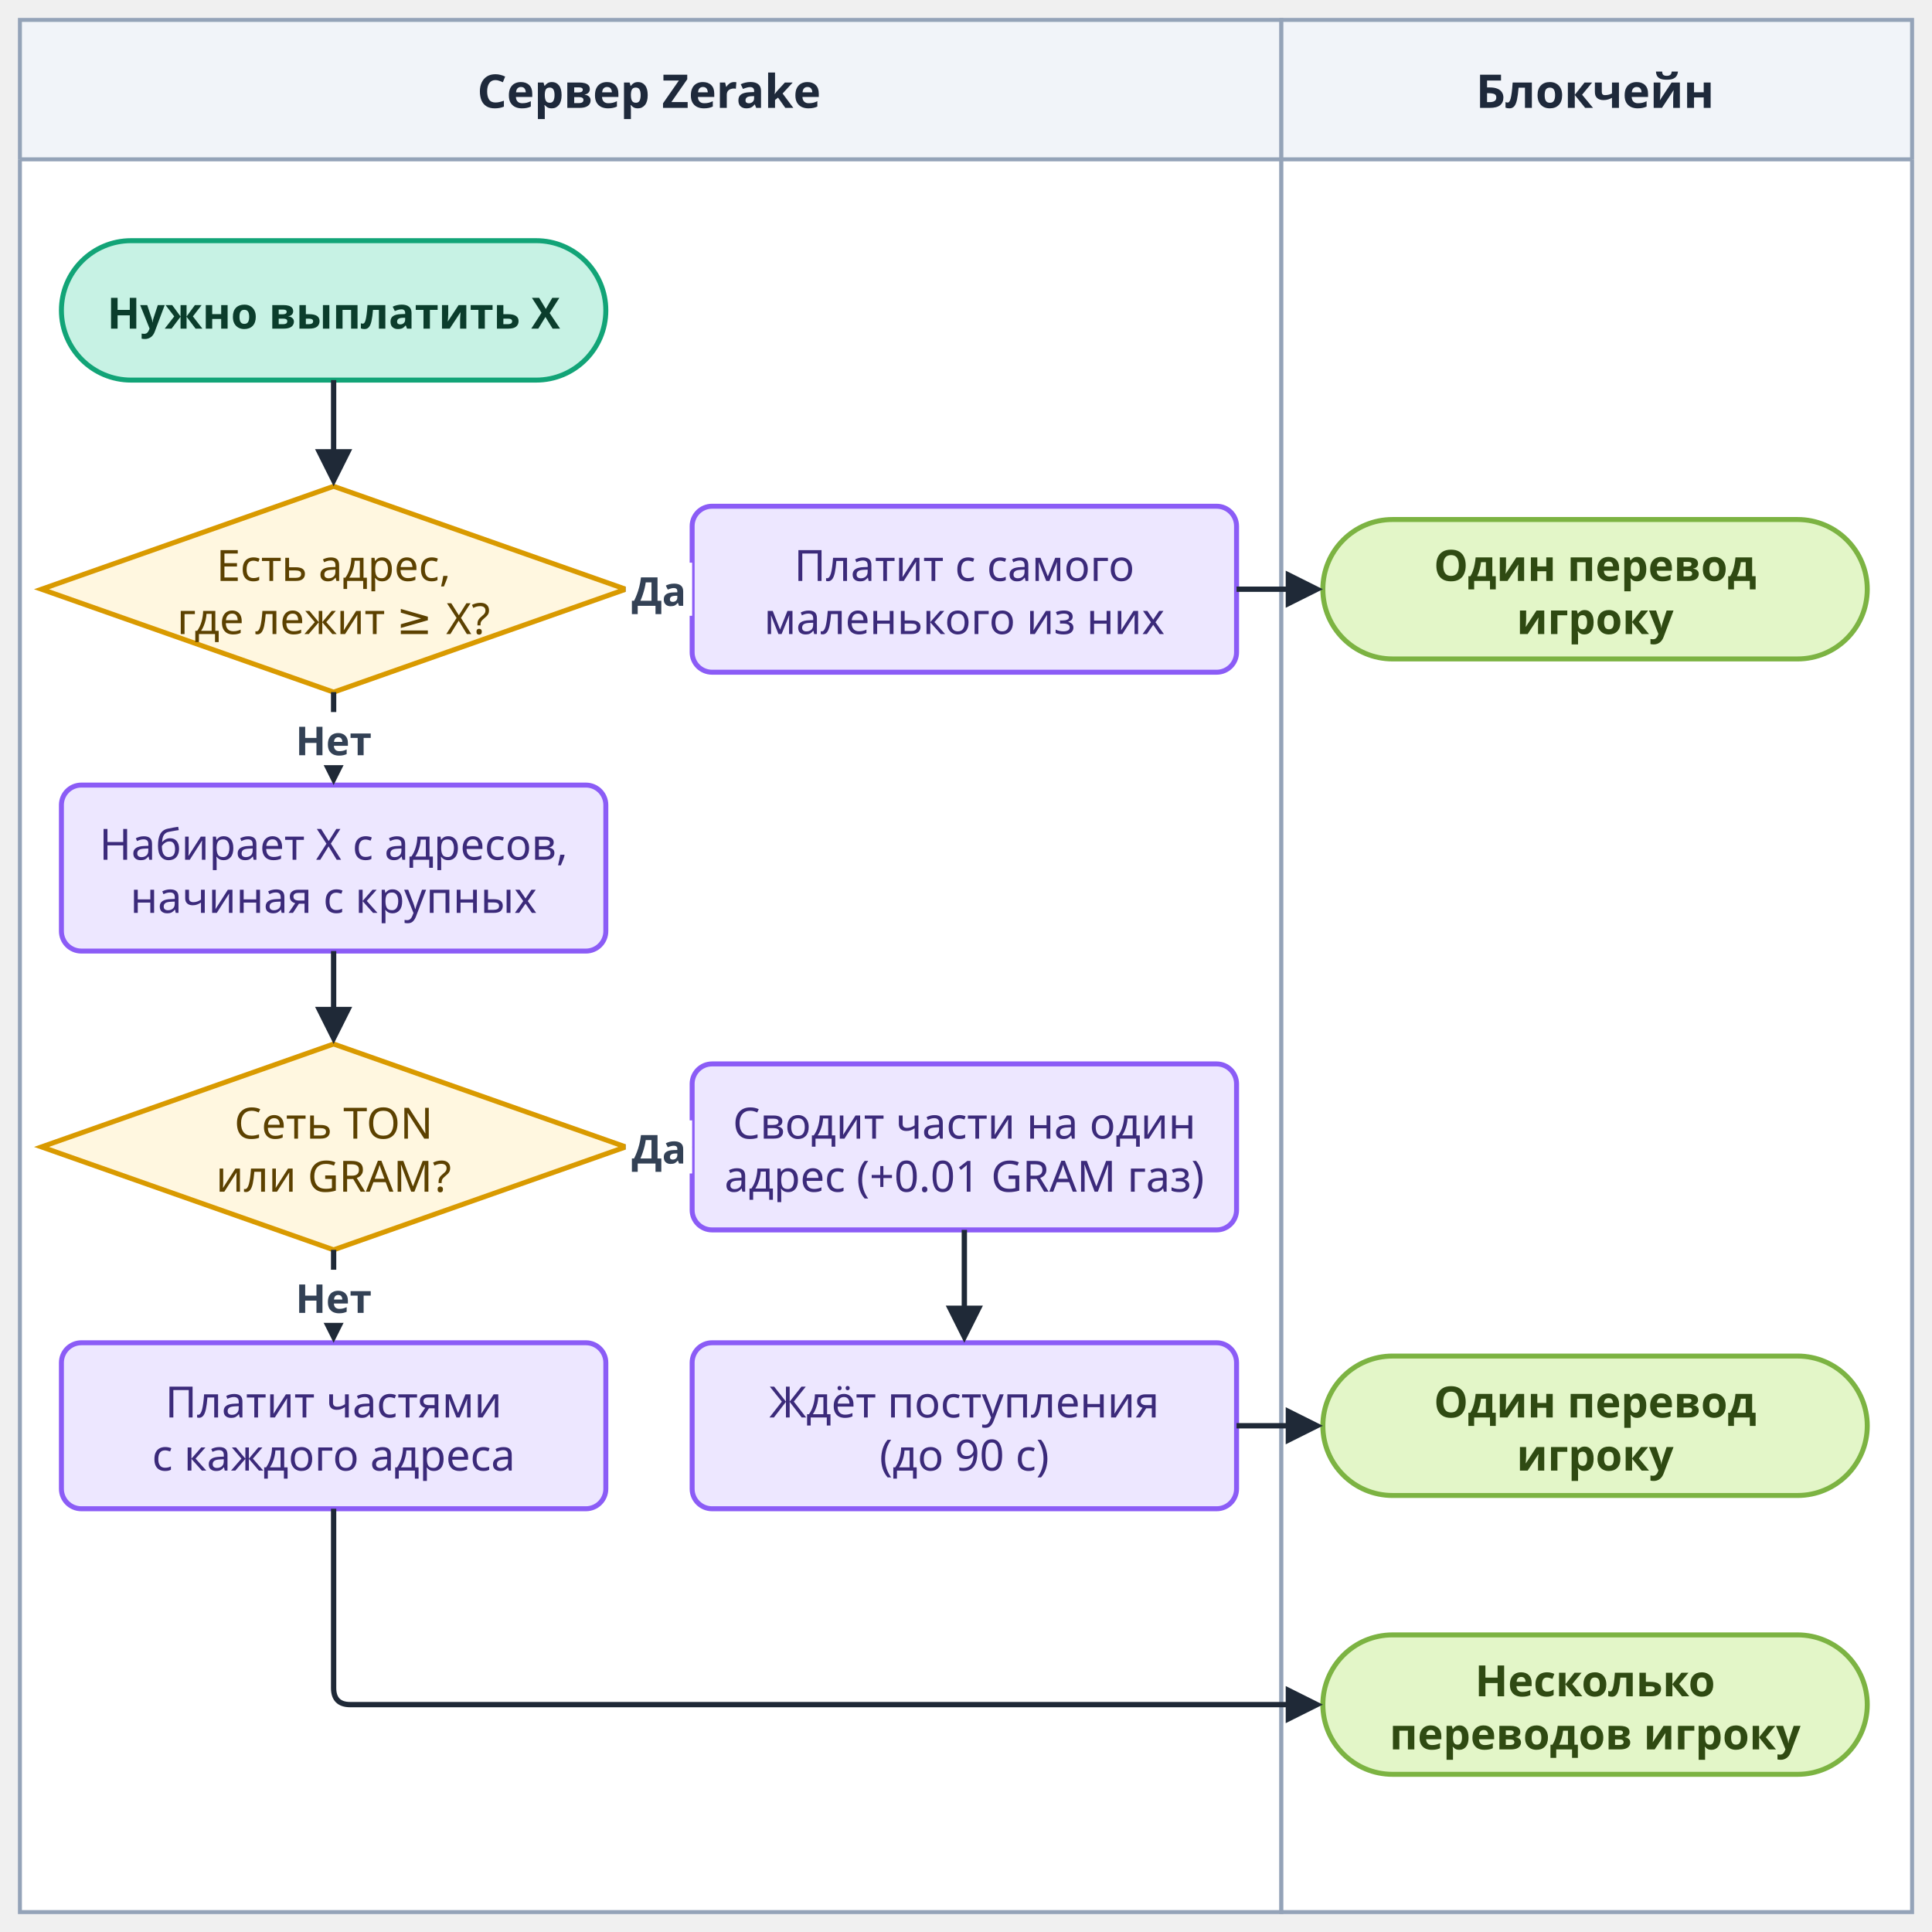
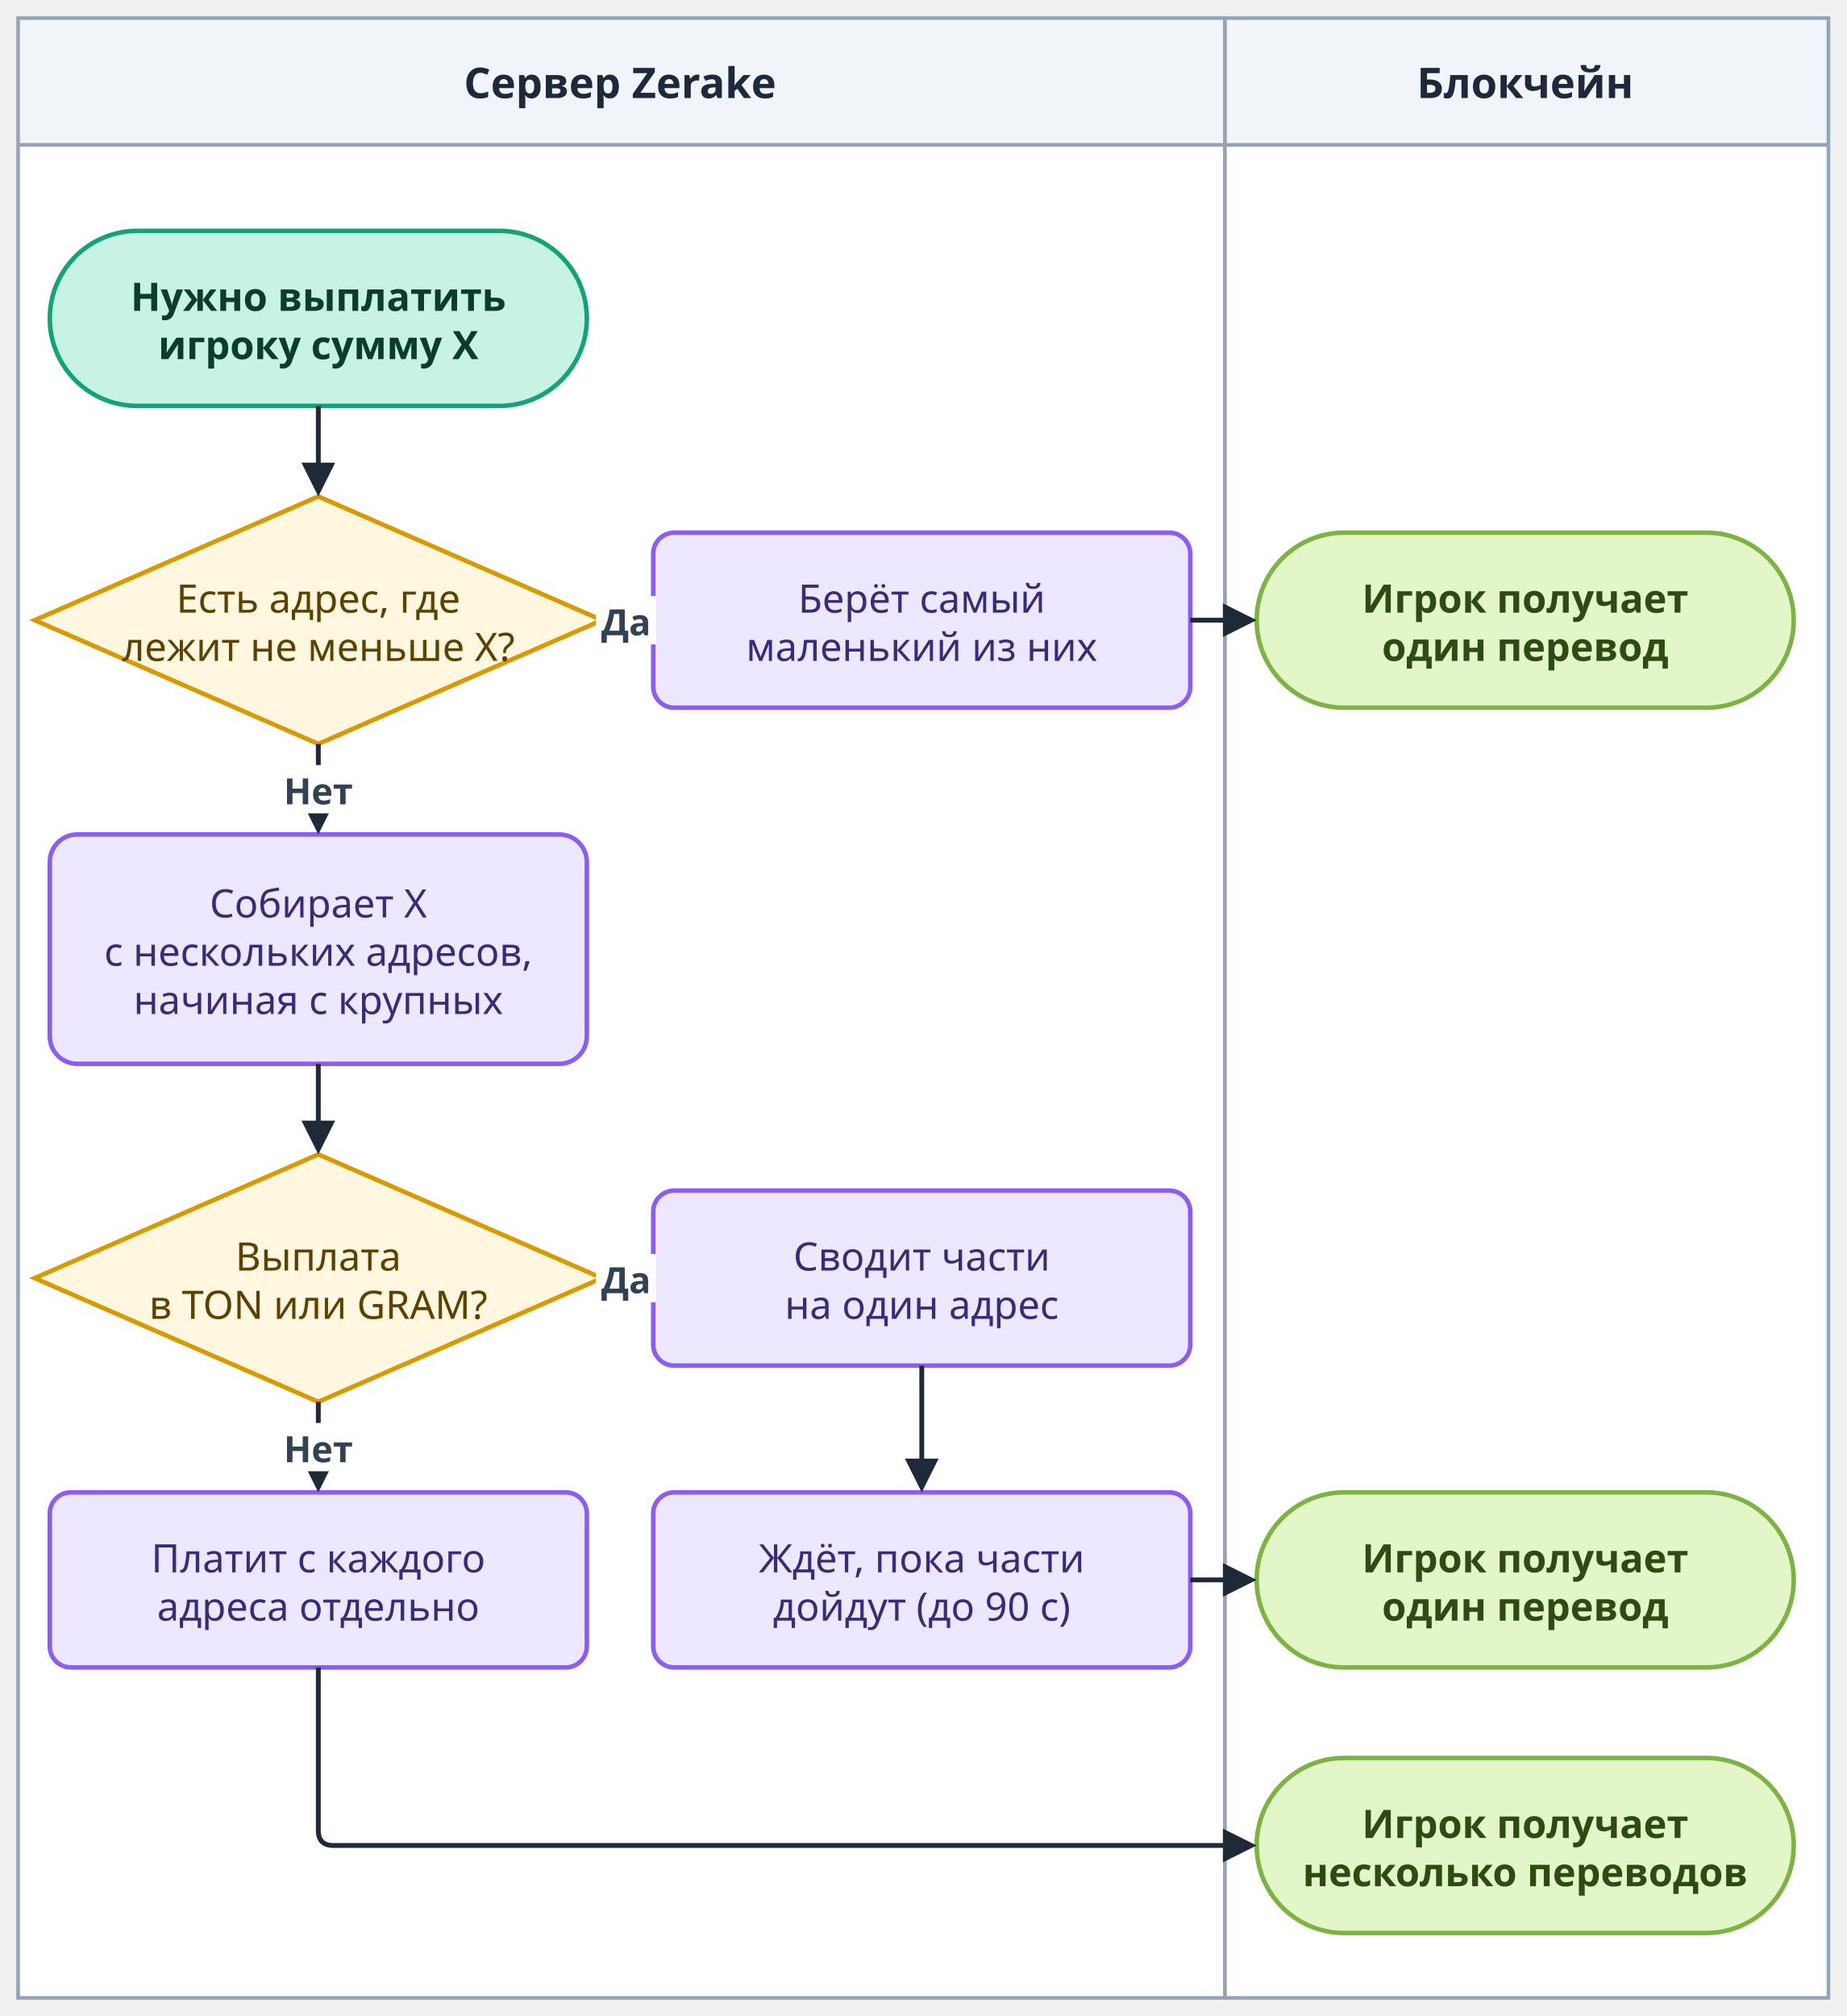
- <svg xmlns="http://www.w3.org/2000/svg" width="582" height="582" role="img" aria-label="С каких адресов идёт выплата" viewBox="909.5 -5.5 582 582" style="">
+ <svg xmlns="http://www.w3.org/2000/svg" width="612" height="668" role="img" aria-label="С каких адресов идёт выплата" viewBox="894.5 -5.5 612 668" style="">
  <g>
    <g />
-     <g transform="translate(915,0) scale(1)">
+     <g transform="translate(900,0) scale(1)">
      <g transform="translate(0.5,0.5)" style="visibility: visible;">
-         <path d="M 0 42 L 0 0 L 380 0 L 380 42" fill="#f1f4f9" stroke="#94a3b8" stroke-width="1.2" stroke-miterlimit="10" pointer-events="all" style="fill: light-dark(rgb(241, 244, 249), rgb(25, 28, 32)); stroke: light-dark(rgb(148, 163, 184), rgb(87, 100, 118));" />
-         <path d="M 0 42 L 0 570 L 380 570 L 380 42" fill="#ffffff" stroke="#94a3b8" stroke-width="1.2" stroke-miterlimit="10" pointer-events="all" style="fill: light-dark(rgb(255, 255, 255), rgb(18, 18, 18)); stroke: light-dark(rgb(148, 163, 184), rgb(87, 100, 118));" />
-         <path d="M 0 42 L 380 42" fill="none" stroke="white" stroke-width="9.2" stroke-miterlimit="10" pointer-events="stroke" style="stroke: light-dark(rgb(148, 163, 184), rgb(87, 100, 118));" visibility="hidden" vector-effect="non-scaling-stroke" />
-         <path d="M 0 42 L 380 42" fill="none" stroke="#94a3b8" stroke-width="1.2" stroke-miterlimit="10" pointer-events="all" style="stroke: light-dark(rgb(148, 163, 184), rgb(87, 100, 118));" />
+         <path d="M 0 42 L 0 0 L 400 0 L 400 42" fill="#f1f4f9" stroke="#94a3b8" stroke-width="1.2" stroke-miterlimit="10" pointer-events="all" style="fill: light-dark(rgb(241, 244, 249), rgb(25, 28, 32)); stroke: light-dark(rgb(148, 163, 184), rgb(87, 100, 118));" />
+         <path d="M 0 42 L 0 656 L 400 656 L 400 42" fill="#ffffff" stroke="#94a3b8" stroke-width="1.2" stroke-miterlimit="10" pointer-events="all" style="fill: light-dark(rgb(255, 255, 255), rgb(18, 18, 18)); stroke: light-dark(rgb(148, 163, 184), rgb(87, 100, 118));" />
+         <path d="M 0 42 L 400 42" fill="none" stroke="white" stroke-width="9.2" stroke-miterlimit="10" pointer-events="stroke" style="stroke: light-dark(rgb(148, 163, 184), rgb(87, 100, 118));" visibility="hidden" vector-effect="non-scaling-stroke" />
+         <path d="M 0 42 L 400 42" fill="none" stroke="#94a3b8" stroke-width="1.2" stroke-miterlimit="10" pointer-events="all" style="stroke: light-dark(rgb(148, 163, 184), rgb(87, 100, 118));" />
      </g>
      <g style="">
        <g fill="#1E293B" font-family="'Segoe UI'" font-weight="bold" text-anchor="middle" font-size="14px" style="fill: light-dark(rgb(30, 41, 59), rgb(195, 204, 220));">
-           <text x="190" y="27">Сервер Zerake</text>
+           <text x="200" y="27">Сервер Zerake</text>
        </g>
      </g>
      <g transform="translate(0.5,0.5)" style="visibility: visible;">
-         <path d="M 380 42 L 380 0 L 570 0 L 570 42" fill="#f1f4f9" stroke="#94a3b8" stroke-width="1.2" stroke-miterlimit="10" pointer-events="all" style="fill: light-dark(rgb(241, 244, 249), rgb(25, 28, 32)); stroke: light-dark(rgb(148, 163, 184), rgb(87, 100, 118));" />
-         <path d="M 380 42 L 380 570 L 570 570 L 570 42" fill="#ffffff" stroke="#94a3b8" stroke-width="1.2" stroke-miterlimit="10" pointer-events="all" style="fill: light-dark(rgb(255, 255, 255), rgb(18, 18, 18)); stroke: light-dark(rgb(148, 163, 184), rgb(87, 100, 118));" />
-         <path d="M 380 42 L 570 42" fill="none" stroke="white" stroke-width="9.2" stroke-miterlimit="10" pointer-events="stroke" style="stroke: light-dark(rgb(148, 163, 184), rgb(87, 100, 118));" visibility="hidden" vector-effect="non-scaling-stroke" />
-         <path d="M 380 42 L 570 42" fill="none" stroke="#94a3b8" stroke-width="1.2" stroke-miterlimit="10" pointer-events="all" style="stroke: light-dark(rgb(148, 163, 184), rgb(87, 100, 118));" />
+         <path d="M 400 42 L 400 0 L 600 0 L 600 42" fill="#f1f4f9" stroke="#94a3b8" stroke-width="1.2" stroke-miterlimit="10" pointer-events="all" style="fill: light-dark(rgb(241, 244, 249), rgb(25, 28, 32)); stroke: light-dark(rgb(148, 163, 184), rgb(87, 100, 118));" />
+         <path d="M 400 42 L 400 656 L 600 656 L 600 42" fill="#ffffff" stroke="#94a3b8" stroke-width="1.2" stroke-miterlimit="10" pointer-events="all" style="fill: light-dark(rgb(255, 255, 255), rgb(18, 18, 18)); stroke: light-dark(rgb(148, 163, 184), rgb(87, 100, 118));" />
+         <path d="M 400 42 L 600 42" fill="none" stroke="white" stroke-width="9.2" stroke-miterlimit="10" pointer-events="stroke" style="stroke: light-dark(rgb(148, 163, 184), rgb(87, 100, 118));" visibility="hidden" vector-effect="non-scaling-stroke" />
+         <path d="M 400 42 L 600 42" fill="none" stroke="#94a3b8" stroke-width="1.2" stroke-miterlimit="10" pointer-events="all" style="stroke: light-dark(rgb(148, 163, 184), rgb(87, 100, 118));" />
      </g>
      <g style="">
        <g fill="#1E293B" font-family="'Segoe UI'" font-weight="bold" text-anchor="middle" font-size="14px" style="fill: light-dark(rgb(30, 41, 59), rgb(195, 204, 220));">
-           <text x="475" y="27">Блокчейн</text>
-         </g>
-       </g>
-       <g style="visibility: visible;">
-         <rect x="13" y="67" width="164" height="42" rx="21" ry="21" fill="#c7f2e4" stroke="#12a477" stroke-width="1.5" pointer-events="all" style="fill: light-dark(rgb(199, 242, 228), rgb(9, 46, 34)); stroke: light-dark(rgb(18, 164, 119), rgb(29, 155, 116));" />
+           <text x="500" y="27">Блокчейн</text>
+         </g>
+       </g>
+       <g style="visibility: visible;">
+         <rect x="11" y="71" width="178" height="58" rx="29" ry="29" fill="#c7f2e4" stroke="#12a477" stroke-width="1.5" pointer-events="all" style="fill: light-dark(rgb(199, 242, 228), rgb(9, 46, 34)); stroke: light-dark(rgb(18, 164, 119), rgb(29, 155, 116));" />
      </g>
      <g style="">
        <g fill="#0B3D2C" font-family="'Segoe UI'" font-weight="bold" text-anchor="middle" font-size="13px" style="fill: light-dark(rgb(11, 61, 44), rgb(162, 205, 191));">
-           <text x="95" y="93.5">Нужно выплатить X</text>
-         </g>
-       </g>
-       <g style="visibility: visible;">
-         <path d="M 95 141 L 183 172 L 95 203 L 7 172 Z" fill="#fff7e0" stroke="#d99a00" stroke-width="1.5" stroke-miterlimit="10" pointer-events="all" style="fill: light-dark(rgb(255, 247, 224), rgb(32, 25, 5)); stroke: light-dark(rgb(217, 154, 0), rgb(155, 101, 0));" />
+           <text x="100" y="97.5">Нужно выплатить</text>
+           <text x="100" y="113.5">игроку сумму X</text>
+         </g>
+       </g>
+       <g style="visibility: visible;">
+         <path d="M 100 159 L 194 200 L 100 241 L 6 200 Z" fill="#fff7e0" stroke="#d99a00" stroke-width="1.5" stroke-miterlimit="10" pointer-events="all" style="fill: light-dark(rgb(255, 247, 224), rgb(32, 25, 5)); stroke: light-dark(rgb(217, 154, 0), rgb(155, 101, 0));" />
      </g>
      <g style="">
        <g fill="#5C4100" font-family="'Segoe UI'" text-anchor="middle" font-size="13px" style="fill: light-dark(rgb(92, 65, 0), rgb(202, 179, 123));">
-           <text x="95" y="169.5">Есть адрес,</text>
-           <text x="95" y="185.5">где лежит ≥ X?</text>
-         </g>
-       </g>
-       <g style="visibility: visible;">
-         <rect x="203" y="147" width="164" height="50" rx="6" ry="6" fill="#ede7ff" stroke="#8b5cf6" stroke-width="1.5" pointer-events="all" style="fill: light-dark(rgb(237, 231, 255), rgb(38, 33, 53)); stroke: light-dark(rgb(139, 92, 246), rgb(162, 122, 254));" />
-       </g>
-       <g style="">
-         <g fill="#3B2A7A" font-family="'Segoe UI'" text-anchor="middle" font-size="13px" style="fill: light-dark(rgb(59, 42, 122), rgb(200, 185, 254));">
-           <text x="285" y="169.5">Платит с самого</text>
-           <text x="285" y="185.5">маленького из них</text>
-         </g>
-       </g>
-       <g style="visibility: visible;">
-         <rect x="393" y="151" width="164" height="42" rx="21" ry="21" fill="#e3f6c8" stroke="#7cb342" stroke-width="1.5" pointer-events="all" style="fill: light-dark(rgb(227, 246, 200), rgb(22, 38, 0)); stroke: light-dark(rgb(124, 179, 66), rgb(69, 117, 20));" />
+           <text x="100" y="197.5">Есть адрес, где</text>
+           <text x="100" y="213.5">лежит не меньше X?</text>
+         </g>
+       </g>
+       <g style="visibility: visible;">
+         <rect x="211" y="171" width="178" height="58" rx="6.96" ry="6.96" fill="#ede7ff" stroke="#8b5cf6" stroke-width="1.5" pointer-events="all" style="fill: light-dark(rgb(237, 231, 255), rgb(38, 33, 53)); stroke: light-dark(rgb(139, 92, 246), rgb(162, 122, 254));" />
+       </g>
+       <g style="">
+         <g fill="#3B2A7A" font-family="'Segoe UI'" text-anchor="middle" font-size="13px" style="fill: light-dark(rgb(59, 42, 122), rgb(200, 185, 254));">
+           <text x="300" y="197.5">Берёт самый</text>
+           <text x="300" y="213.5">маленький из них</text>
+         </g>
+       </g>
+       <g style="visibility: visible;">
+         <rect x="411" y="171" width="178" height="58" rx="29" ry="29" fill="#e3f6c8" stroke="#7cb342" stroke-width="1.5" pointer-events="all" style="fill: light-dark(rgb(227, 246, 200), rgb(22, 38, 0)); stroke: light-dark(rgb(124, 179, 66), rgb(69, 117, 20));" />
      </g>
      <g style="">
        <g fill="#2F4A12" font-family="'Segoe UI'" font-weight="bold" text-anchor="middle" font-size="13px" style="fill: light-dark(rgb(47, 74, 18), rgb(168, 191, 143));">
-           <text x="475" y="169.5">Один перевод</text>
-           <text x="475" y="185.5">игроку</text>
-         </g>
-       </g>
-       <g style="visibility: visible;">
-         <rect x="13" y="231" width="164" height="50" rx="6" ry="6" fill="#ede7ff" stroke="#8b5cf6" stroke-width="1.5" pointer-events="all" style="fill: light-dark(rgb(237, 231, 255), rgb(38, 33, 53)); stroke: light-dark(rgb(139, 92, 246), rgb(162, 122, 254));" />
-       </g>
-       <g style="">
-         <g fill="#3B2A7A" font-family="'Segoe UI'" text-anchor="middle" font-size="13px" style="fill: light-dark(rgb(59, 42, 122), rgb(200, 185, 254));">
-           <text x="95" y="253.5">Набирает X с адресов,</text>
-           <text x="95" y="269.5">начиная с крупных</text>
-         </g>
-       </g>
-       <g style="visibility: visible;">
-         <path d="M 95 309 L 183 340 L 95 371 L 7 340 Z" fill="#fff7e0" stroke="#d99a00" stroke-width="1.5" stroke-miterlimit="10" pointer-events="all" style="fill: light-dark(rgb(255, 247, 224), rgb(32, 25, 5)); stroke: light-dark(rgb(217, 154, 0), rgb(155, 101, 0));" />
+           <text x="500" y="197.5">Игрок получает</text>
+           <text x="500" y="213.5">один перевод</text>
+         </g>
+       </g>
+       <g style="visibility: visible;">
+         <rect x="11" y="271" width="178" height="76" rx="9.12" ry="9.12" fill="#ede7ff" stroke="#8b5cf6" stroke-width="1.5" pointer-events="all" style="fill: light-dark(rgb(237, 231, 255), rgb(38, 33, 53)); stroke: light-dark(rgb(139, 92, 246), rgb(162, 122, 254));" />
+       </g>
+       <g style="">
+         <g fill="#3B2A7A" font-family="'Segoe UI'" text-anchor="middle" font-size="13px" style="fill: light-dark(rgb(59, 42, 122), rgb(200, 185, 254));">
+           <text x="100" y="298.5">Собирает X</text>
+           <text x="100" y="314.5">с нескольких адресов,</text>
+           <text x="100" y="330.5">начиная с крупных</text>
+         </g>
+       </g>
+       <g style="visibility: visible;">
+         <path d="M 100 377 L 194 418 L 100 459 L 6 418 Z" fill="#fff7e0" stroke="#d99a00" stroke-width="1.5" stroke-miterlimit="10" pointer-events="all" style="fill: light-dark(rgb(255, 247, 224), rgb(32, 25, 5)); stroke: light-dark(rgb(217, 154, 0), rgb(155, 101, 0));" />
      </g>
      <g style="">
        <g fill="#5C4100" font-family="'Segoe UI'" text-anchor="middle" font-size="13px" style="fill: light-dark(rgb(92, 65, 0), rgb(202, 179, 123));">
-           <text x="95" y="337.5">Сеть TON</text>
-           <text x="95" y="353.5">или GRAM?</text>
-         </g>
-       </g>
-       <g style="visibility: visible;">
-         <rect x="203" y="315" width="164" height="50" rx="6" ry="6" fill="#ede7ff" stroke="#8b5cf6" stroke-width="1.5" pointer-events="all" style="fill: light-dark(rgb(237, 231, 255), rgb(38, 33, 53)); stroke: light-dark(rgb(139, 92, 246), rgb(162, 122, 254));" />
-       </g>
-       <g style="">
-         <g fill="#3B2A7A" font-family="'Segoe UI'" text-anchor="middle" font-size="13px" style="fill: light-dark(rgb(59, 42, 122), rgb(200, 185, 254));">
-           <text x="285" y="337.5">Сводит части на один</text>
-           <text x="285" y="353.5">адрес (+0.01 GRAM газ)</text>
-         </g>
-       </g>
-       <g style="visibility: visible;">
-         <rect x="203" y="399" width="164" height="50" rx="6" ry="6" fill="#ede7ff" stroke="#8b5cf6" stroke-width="1.5" pointer-events="all" style="fill: light-dark(rgb(237, 231, 255), rgb(38, 33, 53)); stroke: light-dark(rgb(139, 92, 246), rgb(162, 122, 254));" />
-       </g>
-       <g style="">
-         <g fill="#3B2A7A" font-family="'Segoe UI'" text-anchor="middle" font-size="13px" style="fill: light-dark(rgb(59, 42, 122), rgb(200, 185, 254));">
-           <text x="285" y="421.5">Ждёт поступления</text>
-           <text x="285" y="437.5">(до 90 с)</text>
-         </g>
-       </g>
-       <g style="visibility: visible;">
-         <rect x="393" y="403" width="164" height="42" rx="21" ry="21" fill="#e3f6c8" stroke="#7cb342" stroke-width="1.5" pointer-events="all" style="fill: light-dark(rgb(227, 246, 200), rgb(22, 38, 0)); stroke: light-dark(rgb(124, 179, 66), rgb(69, 117, 20));" />
+           <text x="100" y="415.5">Выплата</text>
+           <text x="100" y="431.5">в TON или GRAM?</text>
+         </g>
+       </g>
+       <g style="visibility: visible;">
+         <rect x="211" y="389" width="178" height="58" rx="6.96" ry="6.96" fill="#ede7ff" stroke="#8b5cf6" stroke-width="1.5" pointer-events="all" style="fill: light-dark(rgb(237, 231, 255), rgb(38, 33, 53)); stroke: light-dark(rgb(139, 92, 246), rgb(162, 122, 254));" />
+       </g>
+       <g style="">
+         <g fill="#3B2A7A" font-family="'Segoe UI'" text-anchor="middle" font-size="13px" style="fill: light-dark(rgb(59, 42, 122), rgb(200, 185, 254));">
+           <text x="300" y="415.5">Сводит части</text>
+           <text x="300" y="431.5">на один адрес</text>
+         </g>
+       </g>
+       <g style="visibility: visible;">
+         <rect x="211" y="489" width="178" height="58" rx="6.96" ry="6.96" fill="#ede7ff" stroke="#8b5cf6" stroke-width="1.5" pointer-events="all" style="fill: light-dark(rgb(237, 231, 255), rgb(38, 33, 53)); stroke: light-dark(rgb(139, 92, 246), rgb(162, 122, 254));" />
+       </g>
+       <g style="">
+         <g fill="#3B2A7A" font-family="'Segoe UI'" text-anchor="middle" font-size="13px" style="fill: light-dark(rgb(59, 42, 122), rgb(200, 185, 254));">
+           <text x="300" y="515.5">Ждёт, пока части</text>
+           <text x="300" y="531.5">дойдут (до 90 с)</text>
+         </g>
+       </g>
+       <g style="visibility: visible;">
+         <rect x="411" y="489" width="178" height="58" rx="29" ry="29" fill="#e3f6c8" stroke="#7cb342" stroke-width="1.5" pointer-events="all" style="fill: light-dark(rgb(227, 246, 200), rgb(22, 38, 0)); stroke: light-dark(rgb(124, 179, 66), rgb(69, 117, 20));" />
      </g>
      <g style="">
        <g fill="#2F4A12" font-family="'Segoe UI'" font-weight="bold" text-anchor="middle" font-size="13px" style="fill: light-dark(rgb(47, 74, 18), rgb(168, 191, 143));">
-           <text x="475" y="421.5">Один перевод</text>
-           <text x="475" y="437.5">игроку</text>
-         </g>
-       </g>
-       <g style="visibility: visible;">
-         <rect x="13" y="399" width="164" height="50" rx="6" ry="6" fill="#ede7ff" stroke="#8b5cf6" stroke-width="1.5" pointer-events="all" style="fill: light-dark(rgb(237, 231, 255), rgb(38, 33, 53)); stroke: light-dark(rgb(139, 92, 246), rgb(162, 122, 254));" />
-       </g>
-       <g style="">
-         <g fill="#3B2A7A" font-family="'Segoe UI'" text-anchor="middle" font-size="13px" style="fill: light-dark(rgb(59, 42, 122), rgb(200, 185, 254));">
-           <text x="95" y="421.5">Платит частями</text>
-           <text x="95" y="437.5">с каждого адреса</text>
-         </g>
-       </g>
-       <g style="visibility: visible;">
-         <rect x="393" y="487" width="164" height="42" rx="21" ry="21" fill="#e3f6c8" stroke="#7cb342" stroke-width="1.5" pointer-events="all" style="fill: light-dark(rgb(227, 246, 200), rgb(22, 38, 0)); stroke: light-dark(rgb(124, 179, 66), rgb(69, 117, 20));" />
+           <text x="500" y="515.5">Игрок получает</text>
+           <text x="500" y="531.5">один перевод</text>
+         </g>
+       </g>
+       <g style="visibility: visible;">
+         <rect x="11" y="489" width="178" height="58" rx="6.96" ry="6.96" fill="#ede7ff" stroke="#8b5cf6" stroke-width="1.5" pointer-events="all" style="fill: light-dark(rgb(237, 231, 255), rgb(38, 33, 53)); stroke: light-dark(rgb(139, 92, 246), rgb(162, 122, 254));" />
+       </g>
+       <g style="">
+         <g fill="#3B2A7A" font-family="'Segoe UI'" text-anchor="middle" font-size="13px" style="fill: light-dark(rgb(59, 42, 122), rgb(200, 185, 254));">
+           <text x="100" y="515.5">Платит с каждого</text>
+           <text x="100" y="531.5">адреса отдельно</text>
+         </g>
+       </g>
+       <g style="visibility: visible;">
+         <rect x="411" y="577" width="178" height="58" rx="29" ry="29" fill="#e3f6c8" stroke="#7cb342" stroke-width="1.5" pointer-events="all" style="fill: light-dark(rgb(227, 246, 200), rgb(22, 38, 0)); stroke: light-dark(rgb(124, 179, 66), rgb(69, 117, 20));" />
      </g>
      <g style="">
        <g fill="#2F4A12" font-family="'Segoe UI'" font-weight="bold" text-anchor="middle" font-size="13px" style="fill: light-dark(rgb(47, 74, 18), rgb(168, 191, 143));">
-           <text x="475" y="505.5">Несколько</text>
-           <text x="475" y="521.5">переводов игроку</text>
-         </g>
-       </g>
-       <g style="visibility: visible;">
-         <path d="M 95 109 L 95 124 Q 95 129 95 125 L 95 123 Q 95 121 95 125.81 L 95 130.61" fill="none" stroke="white" stroke-width="9.6" stroke-miterlimit="10" pointer-events="stroke" style="stroke: light-dark(rgb(31, 41, 55), rgb(196, 204, 216));" visibility="hidden" vector-effect="non-scaling-stroke" />
-         <path d="M 95 109 L 95 124 Q 95 129 95 125 L 95 123 Q 95 121 95 125.81 L 95 130.61" fill="none" stroke="#1f2937" stroke-width="1.6" stroke-miterlimit="10" pointer-events="stroke" style="stroke: light-dark(rgb(31, 41, 55), rgb(196, 204, 216));" />
-         <path d="M 95 139.21 L 90.7 130.61 L 99.3 130.61 Z" fill="#1f2937" stroke="#1f2937" stroke-width="1.6" stroke-miterlimit="10" pointer-events="all" style="fill: light-dark(rgb(31, 41, 55), rgb(196, 204, 216)); stroke: light-dark(rgb(31, 41, 55), rgb(196, 204, 216));" />
-       </g>
-       <g style="visibility: visible;">
-         <path d="M 183 172 L 198 172 Q 203 172 198 172 L 188 172 Q 183 172 187.81 172 L 192.61 172" fill="none" stroke="white" stroke-width="9.6" stroke-miterlimit="10" pointer-events="stroke" style="stroke: light-dark(rgb(31, 41, 55), rgb(196, 204, 216));" visibility="hidden" vector-effect="non-scaling-stroke" />
-         <path d="M 183 172 L 198 172 Q 203 172 198 172 L 188 172 Q 183 172 187.81 172 L 192.61 172" fill="none" stroke="#1f2937" stroke-width="1.6" stroke-miterlimit="10" pointer-events="stroke" style="stroke: light-dark(rgb(31, 41, 55), rgb(196, 204, 216));" />
-         <path d="M 201.21 172 L 192.61 176.3 L 192.61 167.7 Z" fill="#1f2937" stroke="#1f2937" stroke-width="1.6" stroke-miterlimit="10" pointer-events="all" style="fill: light-dark(rgb(31, 41, 55), rgb(196, 204, 216)); stroke: light-dark(rgb(31, 41, 55), rgb(196, 204, 216));" />
-       </g>
-       <g style="">
-         <g fill="#334155" font-family="'Segoe UI'" font-weight="bold" text-anchor="middle" font-size="12px" style="fill: light-dark(rgb(51, 65, 85), rgb(172, 184, 201));">
-           <rect fill="#FFFFFF" stroke="none" x="183" y="164" width="20" height="16" stroke-width="0" style="fill: light-dark(rgb(255, 255, 255), rgb(18, 18, 18));" />
-           <text x="193" y="177">Да</text>
-         </g>
-       </g>
-       <g style="visibility: visible;">
-         <path d="M 367 172 L 382 172 Q 387 172 382 172 L 377.5 172 Q 373 172 377.81 172 L 382.61 172" fill="none" stroke="white" stroke-width="9.6" stroke-miterlimit="10" pointer-events="stroke" style="stroke: light-dark(rgb(31, 41, 55), rgb(196, 204, 216));" visibility="hidden" vector-effect="non-scaling-stroke" />
-         <path d="M 367 172 L 382 172 Q 387 172 382 172 L 377.5 172 Q 373 172 377.81 172 L 382.61 172" fill="none" stroke="#1f2937" stroke-width="1.6" stroke-miterlimit="10" pointer-events="stroke" style="stroke: light-dark(rgb(31, 41, 55), rgb(196, 204, 216));" />
-         <path d="M 391.21 172 L 382.61 176.3 L 382.61 167.7 Z" fill="#1f2937" stroke="#1f2937" stroke-width="1.6" stroke-miterlimit="10" pointer-events="all" style="fill: light-dark(rgb(31, 41, 55), rgb(196, 204, 216)); stroke: light-dark(rgb(31, 41, 55), rgb(196, 204, 216));" />
-       </g>
-       <g style="visibility: visible;">
-         <path d="M 95 203 L 95 218 Q 95 223 95 218 L 95 214.5 Q 95 211 95 215.81 L 95 220.61" fill="none" stroke="white" stroke-width="9.6" stroke-miterlimit="10" pointer-events="stroke" style="stroke: light-dark(rgb(31, 41, 55), rgb(196, 204, 216));" visibility="hidden" vector-effect="non-scaling-stroke" />
-         <path d="M 95 203 L 95 218 Q 95 223 95 218 L 95 214.5 Q 95 211 95 215.81 L 95 220.61" fill="none" stroke="#1f2937" stroke-width="1.6" stroke-miterlimit="10" pointer-events="stroke" style="stroke: light-dark(rgb(31, 41, 55), rgb(196, 204, 216));" />
-         <path d="M 95 229.21 L 90.7 220.61 L 99.3 220.61 Z" fill="#1f2937" stroke="#1f2937" stroke-width="1.6" stroke-miterlimit="10" pointer-events="all" style="fill: light-dark(rgb(31, 41, 55), rgb(196, 204, 216)); stroke: light-dark(rgb(31, 41, 55), rgb(196, 204, 216));" />
-       </g>
-       <g style="">
-         <g fill="#334155" font-family="'Segoe UI'" font-weight="bold" text-anchor="middle" font-size="12px" style="fill: light-dark(rgb(51, 65, 85), rgb(172, 184, 201));">
-           <rect fill="#FFFFFF" stroke="none" x="83" y="209" width="24" height="16" stroke-width="0" style="fill: light-dark(rgb(255, 255, 255), rgb(18, 18, 18));" />
-           <text x="95" y="222">Нет</text>
-         </g>
-       </g>
-       <g style="visibility: visible;">
-         <path d="M 95 281 L 95 296 Q 95 301 95 296 L 95 292.5 Q 95 289 95 293.81 L 95 298.61" fill="none" stroke="white" stroke-width="9.6" stroke-miterlimit="10" pointer-events="stroke" style="stroke: light-dark(rgb(31, 41, 55), rgb(196, 204, 216));" visibility="hidden" vector-effect="non-scaling-stroke" />
-         <path d="M 95 281 L 95 296 Q 95 301 95 296 L 95 292.5 Q 95 289 95 293.81 L 95 298.61" fill="none" stroke="#1f2937" stroke-width="1.6" stroke-miterlimit="10" pointer-events="stroke" style="stroke: light-dark(rgb(31, 41, 55), rgb(196, 204, 216));" />
-         <path d="M 95 307.21 L 90.7 298.61 L 99.3 298.61 Z" fill="#1f2937" stroke="#1f2937" stroke-width="1.6" stroke-miterlimit="10" pointer-events="all" style="fill: light-dark(rgb(31, 41, 55), rgb(196, 204, 216)); stroke: light-dark(rgb(31, 41, 55), rgb(196, 204, 216));" />
-       </g>
-       <g style="visibility: visible;">
-         <path d="M 183 340 L 198 340 Q 203 340 198 340 L 188 340 Q 183 340 187.81 340 L 192.61 340" fill="none" stroke="white" stroke-width="9.6" stroke-miterlimit="10" pointer-events="stroke" style="stroke: light-dark(rgb(31, 41, 55), rgb(196, 204, 216));" visibility="hidden" vector-effect="non-scaling-stroke" />
-         <path d="M 183 340 L 198 340 Q 203 340 198 340 L 188 340 Q 183 340 187.81 340 L 192.61 340" fill="none" stroke="#1f2937" stroke-width="1.6" stroke-miterlimit="10" pointer-events="stroke" style="stroke: light-dark(rgb(31, 41, 55), rgb(196, 204, 216));" />
-         <path d="M 201.21 340 L 192.61 344.3 L 192.61 335.7 Z" fill="#1f2937" stroke="#1f2937" stroke-width="1.6" stroke-miterlimit="10" pointer-events="all" style="fill: light-dark(rgb(31, 41, 55), rgb(196, 204, 216)); stroke: light-dark(rgb(31, 41, 55), rgb(196, 204, 216));" />
-       </g>
-       <g style="">
-         <g fill="#334155" font-family="'Segoe UI'" font-weight="bold" text-anchor="middle" font-size="12px" style="fill: light-dark(rgb(51, 65, 85), rgb(172, 184, 201));">
-           <rect fill="#FFFFFF" stroke="none" x="183" y="332" width="20" height="16" stroke-width="0" style="fill: light-dark(rgb(255, 255, 255), rgb(18, 18, 18));" />
-           <text x="193" y="345">Да</text>
-         </g>
-       </g>
-       <g style="visibility: visible;">
-         <path d="M 285 365 L 285 380 Q 285 385 285 382 L 285 380.5 Q 285 379 285 383.81 L 285 388.61" fill="none" stroke="white" stroke-width="9.6" stroke-miterlimit="10" pointer-events="stroke" style="stroke: light-dark(rgb(31, 41, 55), rgb(196, 204, 216));" visibility="hidden" vector-effect="non-scaling-stroke" />
-         <path d="M 285 365 L 285 380 Q 285 385 285 382 L 285 380.5 Q 285 379 285 383.81 L 285 388.61" fill="none" stroke="#1f2937" stroke-width="1.6" stroke-miterlimit="10" pointer-events="stroke" style="stroke: light-dark(rgb(31, 41, 55), rgb(196, 204, 216));" />
-         <path d="M 285 397.21 L 280.7 388.61 L 289.3 388.61 Z" fill="#1f2937" stroke="#1f2937" stroke-width="1.6" stroke-miterlimit="10" pointer-events="all" style="fill: light-dark(rgb(31, 41, 55), rgb(196, 204, 216)); stroke: light-dark(rgb(31, 41, 55), rgb(196, 204, 216));" />
-       </g>
-       <g style="visibility: visible;">
-         <path d="M 367 424 L 382 424 Q 387 424 382 424 L 377.5 424 Q 373 424 377.81 424 L 382.61 424" fill="none" stroke="white" stroke-width="9.6" stroke-miterlimit="10" pointer-events="stroke" style="stroke: light-dark(rgb(31, 41, 55), rgb(196, 204, 216));" visibility="hidden" vector-effect="non-scaling-stroke" />
-         <path d="M 367 424 L 382 424 Q 387 424 382 424 L 377.5 424 Q 373 424 377.81 424 L 382.61 424" fill="none" stroke="#1f2937" stroke-width="1.6" stroke-miterlimit="10" pointer-events="stroke" style="stroke: light-dark(rgb(31, 41, 55), rgb(196, 204, 216));" />
-         <path d="M 391.21 424 L 382.61 428.3 L 382.61 419.7 Z" fill="#1f2937" stroke="#1f2937" stroke-width="1.6" stroke-miterlimit="10" pointer-events="all" style="fill: light-dark(rgb(31, 41, 55), rgb(196, 204, 216)); stroke: light-dark(rgb(31, 41, 55), rgb(196, 204, 216));" />
-       </g>
-       <g style="visibility: visible;">
-         <path d="M 95 371 L 95 386 Q 95 391 95 386 L 95 382.5 Q 95 379 95 383.81 L 95 388.61" fill="none" stroke="white" stroke-width="9.6" stroke-miterlimit="10" pointer-events="stroke" style="stroke: light-dark(rgb(31, 41, 55), rgb(196, 204, 216));" visibility="hidden" vector-effect="non-scaling-stroke" />
-         <path d="M 95 371 L 95 386 Q 95 391 95 386 L 95 382.5 Q 95 379 95 383.81 L 95 388.61" fill="none" stroke="#1f2937" stroke-width="1.6" stroke-miterlimit="10" pointer-events="stroke" style="stroke: light-dark(rgb(31, 41, 55), rgb(196, 204, 216));" />
-         <path d="M 95 397.21 L 90.7 388.61 L 99.3 388.61 Z" fill="#1f2937" stroke="#1f2937" stroke-width="1.6" stroke-miterlimit="10" pointer-events="all" style="fill: light-dark(rgb(31, 41, 55), rgb(196, 204, 216)); stroke: light-dark(rgb(31, 41, 55), rgb(196, 204, 216));" />
-       </g>
-       <g style="">
-         <g fill="#334155" font-family="'Segoe UI'" font-weight="bold" text-anchor="middle" font-size="12px" style="fill: light-dark(rgb(51, 65, 85), rgb(172, 184, 201));">
-           <rect fill="#FFFFFF" stroke="none" x="83" y="377" width="24" height="16" stroke-width="0" style="fill: light-dark(rgb(255, 255, 255), rgb(18, 18, 18));" />
-           <text x="95" y="390">Нет</text>
-         </g>
-       </g>
-       <g style="visibility: visible;">
-         <path d="M 95 449 L 95 503 Q 95 508 100 508 L 382.61 508" fill="none" stroke="white" stroke-width="9.6" stroke-miterlimit="10" pointer-events="stroke" style="stroke: light-dark(rgb(31, 41, 55), rgb(196, 204, 216));" visibility="hidden" vector-effect="non-scaling-stroke" />
-         <path d="M 95 449 L 95 503 Q 95 508 100 508 L 382.61 508" fill="none" stroke="#1f2937" stroke-width="1.6" stroke-miterlimit="10" pointer-events="stroke" style="stroke: light-dark(rgb(31, 41, 55), rgb(196, 204, 216));" />
-         <path d="M 391.21 508 L 382.61 512.3 L 382.61 503.7 Z" fill="#1f2937" stroke="#1f2937" stroke-width="1.6" stroke-miterlimit="10" pointer-events="all" style="fill: light-dark(rgb(31, 41, 55), rgb(196, 204, 216)); stroke: light-dark(rgb(31, 41, 55), rgb(196, 204, 216));" />
+           <text x="500" y="603.5">Игрок получает</text>
+           <text x="500" y="619.5">несколько переводов</text>
+         </g>
+       </g>
+       <g style="visibility: visible;">
+         <path d="M 100 129 L 100 144 Q 100 149 100 144 L 100 141.5 Q 100 139 100 143.81 L 100 148.61" fill="none" stroke="white" stroke-width="9.6" stroke-miterlimit="10" pointer-events="stroke" style="stroke: light-dark(rgb(31, 41, 55), rgb(196, 204, 216));" visibility="hidden" vector-effect="non-scaling-stroke" />
+         <path d="M 100 129 L 100 144 Q 100 149 100 144 L 100 141.5 Q 100 139 100 143.81 L 100 148.61" fill="none" stroke="#1f2937" stroke-width="1.6" stroke-miterlimit="10" pointer-events="stroke" style="stroke: light-dark(rgb(31, 41, 55), rgb(196, 204, 216));" />
+         <path d="M 100 157.21 L 95.7 148.61 L 104.3 148.61 Z" fill="#1f2937" stroke="#1f2937" stroke-width="1.6" stroke-miterlimit="10" pointer-events="all" style="fill: light-dark(rgb(31, 41, 55), rgb(196, 204, 216)); stroke: light-dark(rgb(31, 41, 55), rgb(196, 204, 216));" />
+       </g>
+       <g style="visibility: visible;">
+         <path d="M 194 200 L 209 200 Q 214 200 209 200 L 196 200 Q 191 200 195.81 200 L 200.61 200" fill="none" stroke="white" stroke-width="9.6" stroke-miterlimit="10" pointer-events="stroke" style="stroke: light-dark(rgb(31, 41, 55), rgb(196, 204, 216));" visibility="hidden" vector-effect="non-scaling-stroke" />
+         <path d="M 194 200 L 209 200 Q 214 200 209 200 L 196 200 Q 191 200 195.81 200 L 200.61 200" fill="none" stroke="#1f2937" stroke-width="1.6" stroke-miterlimit="10" pointer-events="stroke" style="stroke: light-dark(rgb(31, 41, 55), rgb(196, 204, 216));" />
+         <path d="M 209.21 200 L 200.61 204.3 L 200.61 195.7 Z" fill="#1f2937" stroke="#1f2937" stroke-width="1.6" stroke-miterlimit="10" pointer-events="all" style="fill: light-dark(rgb(31, 41, 55), rgb(196, 204, 216)); stroke: light-dark(rgb(31, 41, 55), rgb(196, 204, 216));" />
+       </g>
+       <g style="">
+         <g fill="#334155" font-family="'Segoe UI'" font-weight="bold" text-anchor="middle" font-size="12px" style="fill: light-dark(rgb(51, 65, 85), rgb(172, 184, 201));">
+           <rect fill="#FFFFFF" stroke="none" x="192" y="192" width="20" height="16" stroke-width="0" style="fill: light-dark(rgb(255, 255, 255), rgb(18, 18, 18));" />
+           <text x="202" y="205">Да</text>
+         </g>
+       </g>
+       <g style="visibility: visible;">
+         <path d="M 389 200 L 404 200 Q 409 200 404 200 L 396 200 Q 391 200 395.81 200 L 400.61 200" fill="none" stroke="white" stroke-width="9.6" stroke-miterlimit="10" pointer-events="stroke" style="stroke: light-dark(rgb(31, 41, 55), rgb(196, 204, 216));" visibility="hidden" vector-effect="non-scaling-stroke" />
+         <path d="M 389 200 L 404 200 Q 409 200 404 200 L 396 200 Q 391 200 395.81 200 L 400.61 200" fill="none" stroke="#1f2937" stroke-width="1.6" stroke-miterlimit="10" pointer-events="stroke" style="stroke: light-dark(rgb(31, 41, 55), rgb(196, 204, 216));" />
+         <path d="M 409.21 200 L 400.61 204.3 L 400.61 195.7 Z" fill="#1f2937" stroke="#1f2937" stroke-width="1.6" stroke-miterlimit="10" pointer-events="all" style="fill: light-dark(rgb(31, 41, 55), rgb(196, 204, 216)); stroke: light-dark(rgb(31, 41, 55), rgb(196, 204, 216));" />
+       </g>
+       <g style="visibility: visible;">
+         <path d="M 100 241 L 100 256 Q 100 261 100 256 L 100 253.5 Q 100 251 100 255.81 L 100 260.61" fill="none" stroke="white" stroke-width="9.6" stroke-miterlimit="10" pointer-events="stroke" style="stroke: light-dark(rgb(31, 41, 55), rgb(196, 204, 216));" visibility="hidden" vector-effect="non-scaling-stroke" />
+         <path d="M 100 241 L 100 256 Q 100 261 100 256 L 100 253.5 Q 100 251 100 255.81 L 100 260.61" fill="none" stroke="#1f2937" stroke-width="1.6" stroke-miterlimit="10" pointer-events="stroke" style="stroke: light-dark(rgb(31, 41, 55), rgb(196, 204, 216));" />
+         <path d="M 100 269.21 L 95.7 260.61 L 104.3 260.61 Z" fill="#1f2937" stroke="#1f2937" stroke-width="1.6" stroke-miterlimit="10" pointer-events="all" style="fill: light-dark(rgb(31, 41, 55), rgb(196, 204, 216)); stroke: light-dark(rgb(31, 41, 55), rgb(196, 204, 216));" />
+       </g>
+       <g style="">
+         <g fill="#334155" font-family="'Segoe UI'" font-weight="bold" text-anchor="middle" font-size="12px" style="fill: light-dark(rgb(51, 65, 85), rgb(172, 184, 201));">
+           <rect fill="#FFFFFF" stroke="none" x="88" y="248" width="24" height="16" stroke-width="0" style="fill: light-dark(rgb(255, 255, 255), rgb(18, 18, 18));" />
+           <text x="100" y="261">Нет</text>
+         </g>
+       </g>
+       <g style="visibility: visible;">
+         <path d="M 100 347 L 100 362 Q 100 367 100 362 L 100 359.5 Q 100 357 100 361.81 L 100 366.61" fill="none" stroke="white" stroke-width="9.6" stroke-miterlimit="10" pointer-events="stroke" style="stroke: light-dark(rgb(31, 41, 55), rgb(196, 204, 216));" visibility="hidden" vector-effect="non-scaling-stroke" />
+         <path d="M 100 347 L 100 362 Q 100 367 100 362 L 100 359.5 Q 100 357 100 361.81 L 100 366.61" fill="none" stroke="#1f2937" stroke-width="1.6" stroke-miterlimit="10" pointer-events="stroke" style="stroke: light-dark(rgb(31, 41, 55), rgb(196, 204, 216));" />
+         <path d="M 100 375.21 L 95.7 366.61 L 104.3 366.61 Z" fill="#1f2937" stroke="#1f2937" stroke-width="1.6" stroke-miterlimit="10" pointer-events="all" style="fill: light-dark(rgb(31, 41, 55), rgb(196, 204, 216)); stroke: light-dark(rgb(31, 41, 55), rgb(196, 204, 216));" />
+       </g>
+       <g style="visibility: visible;">
+         <path d="M 194 418 L 209 418 Q 214 418 209 418 L 196 418 Q 191 418 195.81 418 L 200.61 418" fill="none" stroke="white" stroke-width="9.6" stroke-miterlimit="10" pointer-events="stroke" style="stroke: light-dark(rgb(31, 41, 55), rgb(196, 204, 216));" visibility="hidden" vector-effect="non-scaling-stroke" />
+         <path d="M 194 418 L 209 418 Q 214 418 209 418 L 196 418 Q 191 418 195.81 418 L 200.61 418" fill="none" stroke="#1f2937" stroke-width="1.6" stroke-miterlimit="10" pointer-events="stroke" style="stroke: light-dark(rgb(31, 41, 55), rgb(196, 204, 216));" />
+         <path d="M 209.21 418 L 200.61 422.3 L 200.61 413.7 Z" fill="#1f2937" stroke="#1f2937" stroke-width="1.6" stroke-miterlimit="10" pointer-events="all" style="fill: light-dark(rgb(31, 41, 55), rgb(196, 204, 216)); stroke: light-dark(rgb(31, 41, 55), rgb(196, 204, 216));" />
+       </g>
+       <g style="">
+         <g fill="#334155" font-family="'Segoe UI'" font-weight="bold" text-anchor="middle" font-size="12px" style="fill: light-dark(rgb(51, 65, 85), rgb(172, 184, 201));">
+           <rect fill="#FFFFFF" stroke="none" x="192" y="410" width="20" height="16" stroke-width="0" style="fill: light-dark(rgb(255, 255, 255), rgb(18, 18, 18));" />
+           <text x="202" y="423">Да</text>
+         </g>
+       </g>
+       <g style="visibility: visible;">
+         <path d="M 300 447 L 300 478.61" fill="none" stroke="white" stroke-width="9.6" stroke-miterlimit="10" pointer-events="stroke" style="stroke: light-dark(rgb(31, 41, 55), rgb(196, 204, 216));" visibility="hidden" vector-effect="non-scaling-stroke" />
+         <path d="M 300 447 L 300 478.61" fill="none" stroke="#1f2937" stroke-width="1.6" stroke-miterlimit="10" pointer-events="stroke" style="stroke: light-dark(rgb(31, 41, 55), rgb(196, 204, 216));" />
+         <path d="M 300 487.21 L 295.7 478.61 L 304.3 478.61 Z" fill="#1f2937" stroke="#1f2937" stroke-width="1.6" stroke-miterlimit="10" pointer-events="all" style="fill: light-dark(rgb(31, 41, 55), rgb(196, 204, 216)); stroke: light-dark(rgb(31, 41, 55), rgb(196, 204, 216));" />
+       </g>
+       <g style="visibility: visible;">
+         <path d="M 389 518 L 404 518 Q 409 518 404 518 L 396 518 Q 391 518 395.81 518 L 400.61 518" fill="none" stroke="white" stroke-width="9.6" stroke-miterlimit="10" pointer-events="stroke" style="stroke: light-dark(rgb(31, 41, 55), rgb(196, 204, 216));" visibility="hidden" vector-effect="non-scaling-stroke" />
+         <path d="M 389 518 L 404 518 Q 409 518 404 518 L 396 518 Q 391 518 395.81 518 L 400.61 518" fill="none" stroke="#1f2937" stroke-width="1.6" stroke-miterlimit="10" pointer-events="stroke" style="stroke: light-dark(rgb(31, 41, 55), rgb(196, 204, 216));" />
+         <path d="M 409.21 518 L 400.61 522.3 L 400.61 513.7 Z" fill="#1f2937" stroke="#1f2937" stroke-width="1.6" stroke-miterlimit="10" pointer-events="all" style="fill: light-dark(rgb(31, 41, 55), rgb(196, 204, 216)); stroke: light-dark(rgb(31, 41, 55), rgb(196, 204, 216));" />
+       </g>
+       <g style="visibility: visible;">
+         <path d="M 100 459 L 100 474 Q 100 479 100 474 L 100 471.5 Q 100 469 100 473.81 L 100 478.61" fill="none" stroke="white" stroke-width="9.6" stroke-miterlimit="10" pointer-events="stroke" style="stroke: light-dark(rgb(31, 41, 55), rgb(196, 204, 216));" visibility="hidden" vector-effect="non-scaling-stroke" />
+         <path d="M 100 459 L 100 474 Q 100 479 100 474 L 100 471.5 Q 100 469 100 473.81 L 100 478.61" fill="none" stroke="#1f2937" stroke-width="1.6" stroke-miterlimit="10" pointer-events="stroke" style="stroke: light-dark(rgb(31, 41, 55), rgb(196, 204, 216));" />
+         <path d="M 100 487.21 L 95.7 478.61 L 104.3 478.61 Z" fill="#1f2937" stroke="#1f2937" stroke-width="1.6" stroke-miterlimit="10" pointer-events="all" style="fill: light-dark(rgb(31, 41, 55), rgb(196, 204, 216)); stroke: light-dark(rgb(31, 41, 55), rgb(196, 204, 216));" />
+       </g>
+       <g style="">
+         <g fill="#334155" font-family="'Segoe UI'" font-weight="bold" text-anchor="middle" font-size="12px" style="fill: light-dark(rgb(51, 65, 85), rgb(172, 184, 201));">
+           <rect fill="#FFFFFF" stroke="none" x="88" y="466" width="24" height="16" stroke-width="0" style="fill: light-dark(rgb(255, 255, 255), rgb(18, 18, 18));" />
+           <text x="100" y="479">Нет</text>
+         </g>
+       </g>
+       <g style="visibility: visible;">
+         <path d="M 100 547 L 100 601 Q 100 606 105 606 L 400.61 606" fill="none" stroke="white" stroke-width="9.6" stroke-miterlimit="10" pointer-events="stroke" style="stroke: light-dark(rgb(31, 41, 55), rgb(196, 204, 216));" visibility="hidden" vector-effect="non-scaling-stroke" />
+         <path d="M 100 547 L 100 601 Q 100 606 105 606 L 400.61 606" fill="none" stroke="#1f2937" stroke-width="1.6" stroke-miterlimit="10" pointer-events="stroke" style="stroke: light-dark(rgb(31, 41, 55), rgb(196, 204, 216));" />
+         <path d="M 409.21 606 L 400.61 610.3 L 400.61 601.7 Z" fill="#1f2937" stroke="#1f2937" stroke-width="1.6" stroke-miterlimit="10" pointer-events="all" style="fill: light-dark(rgb(31, 41, 55), rgb(196, 204, 216)); stroke: light-dark(rgb(31, 41, 55), rgb(196, 204, 216));" />
      </g>
    </g>
    <g />
    <g />
  </g>
</svg>
